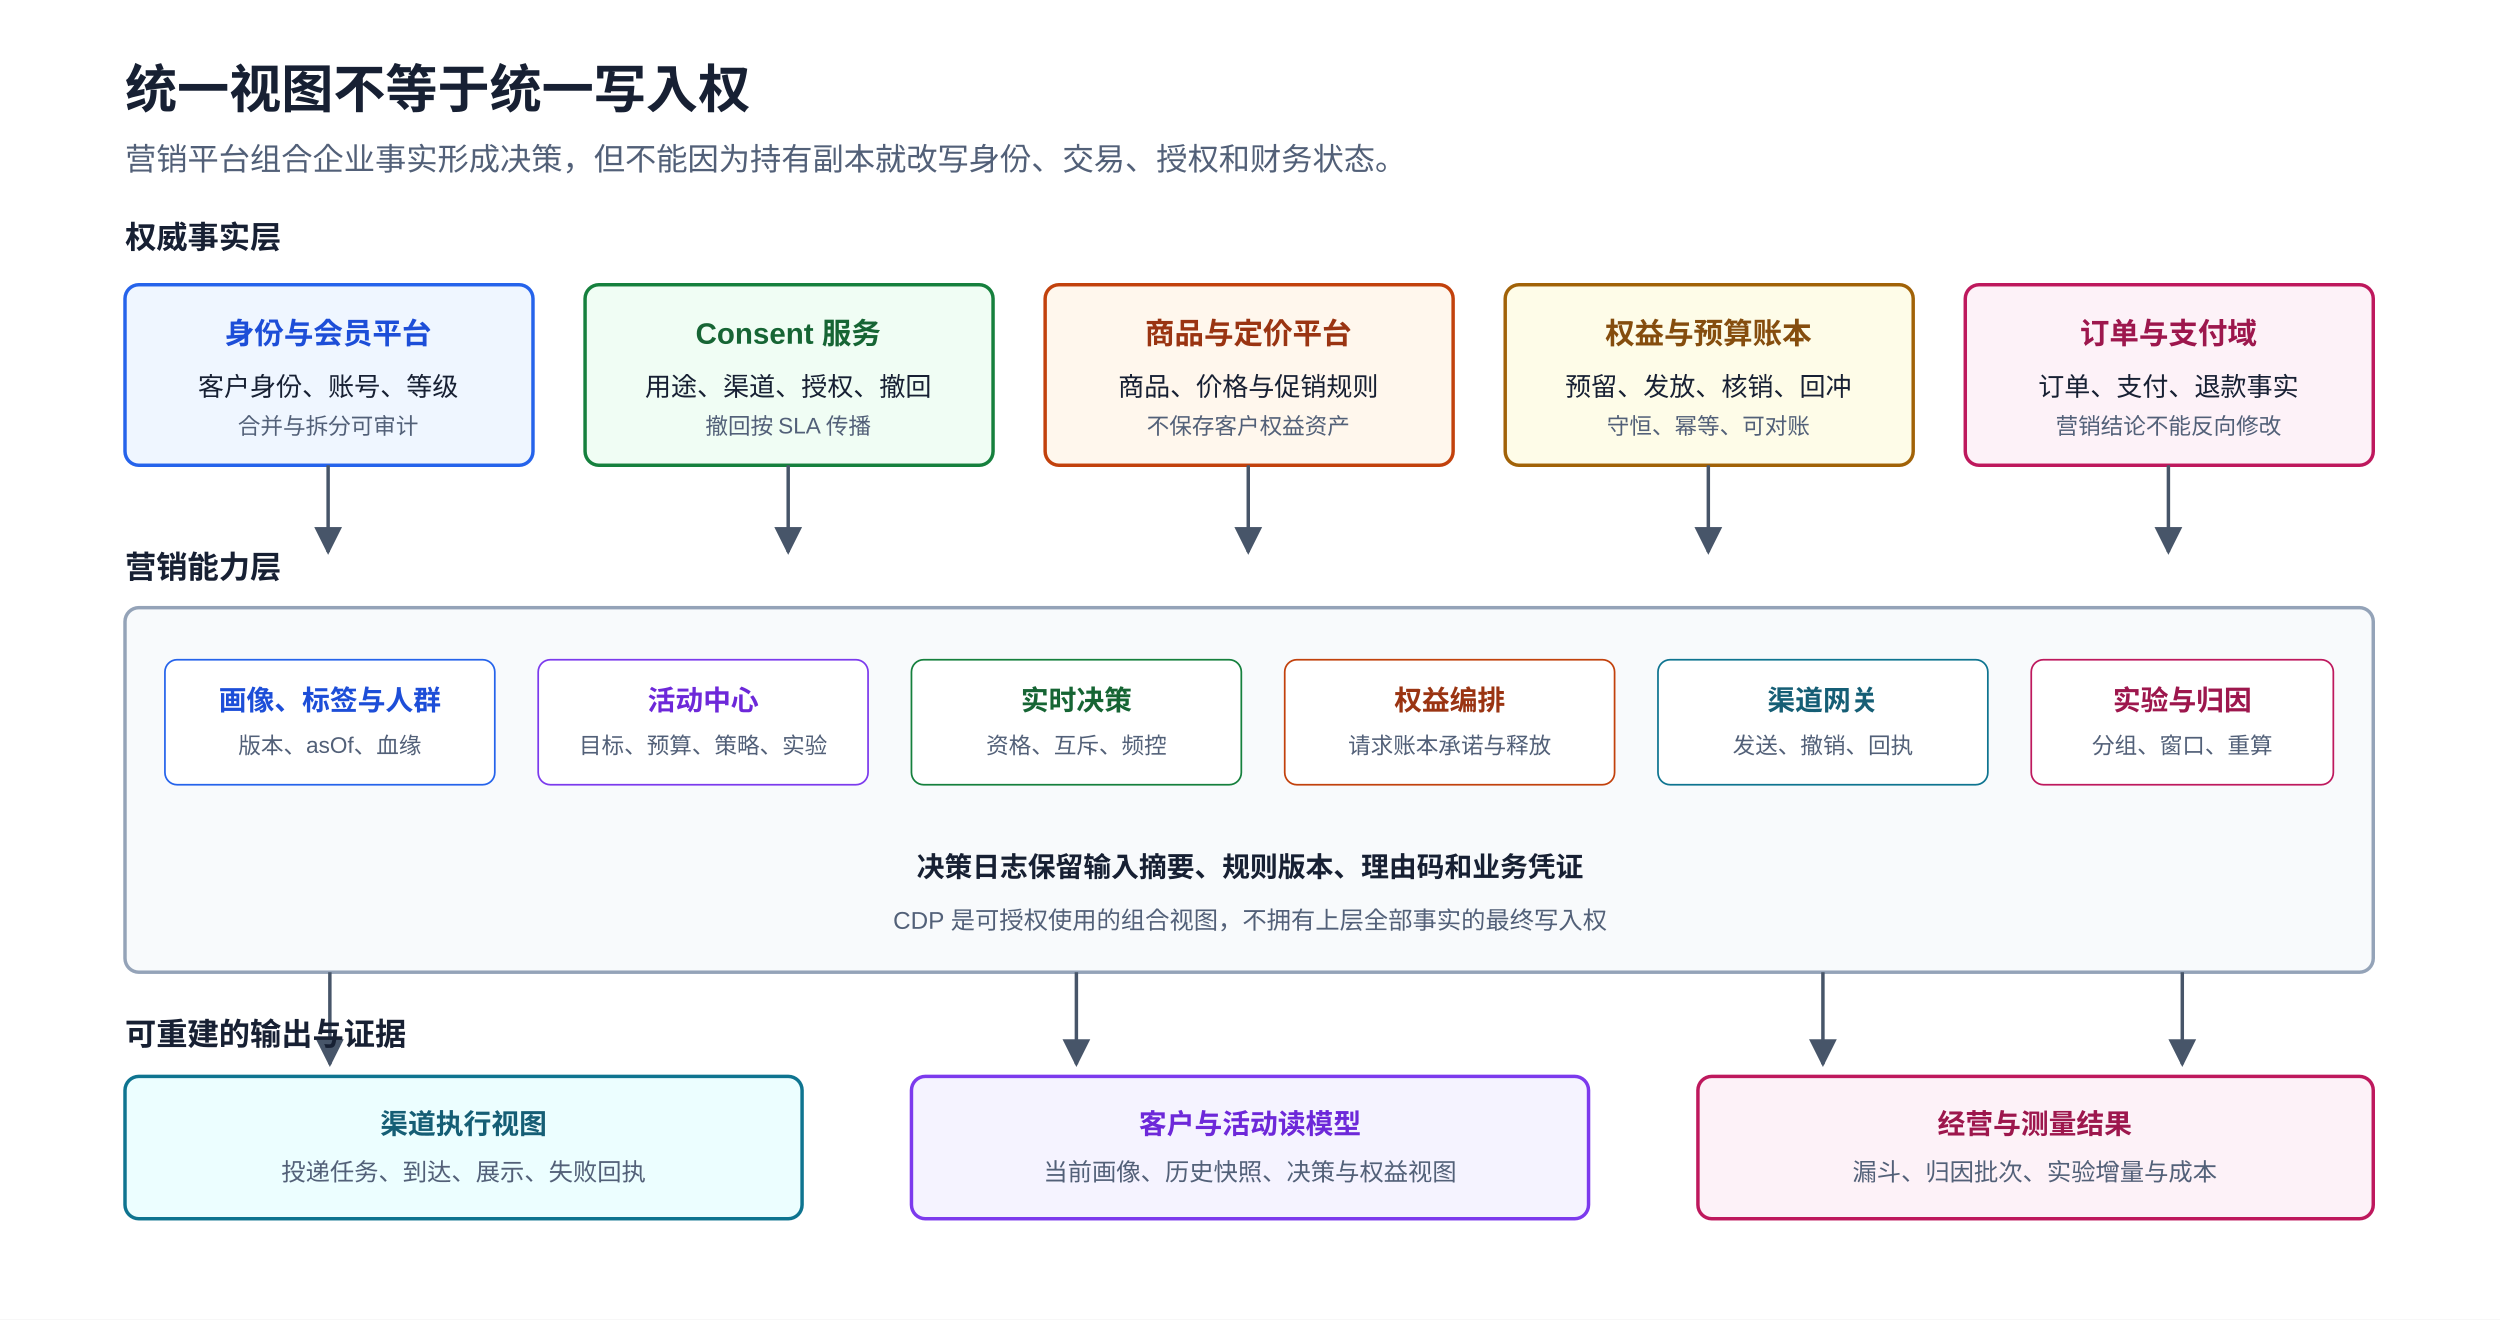
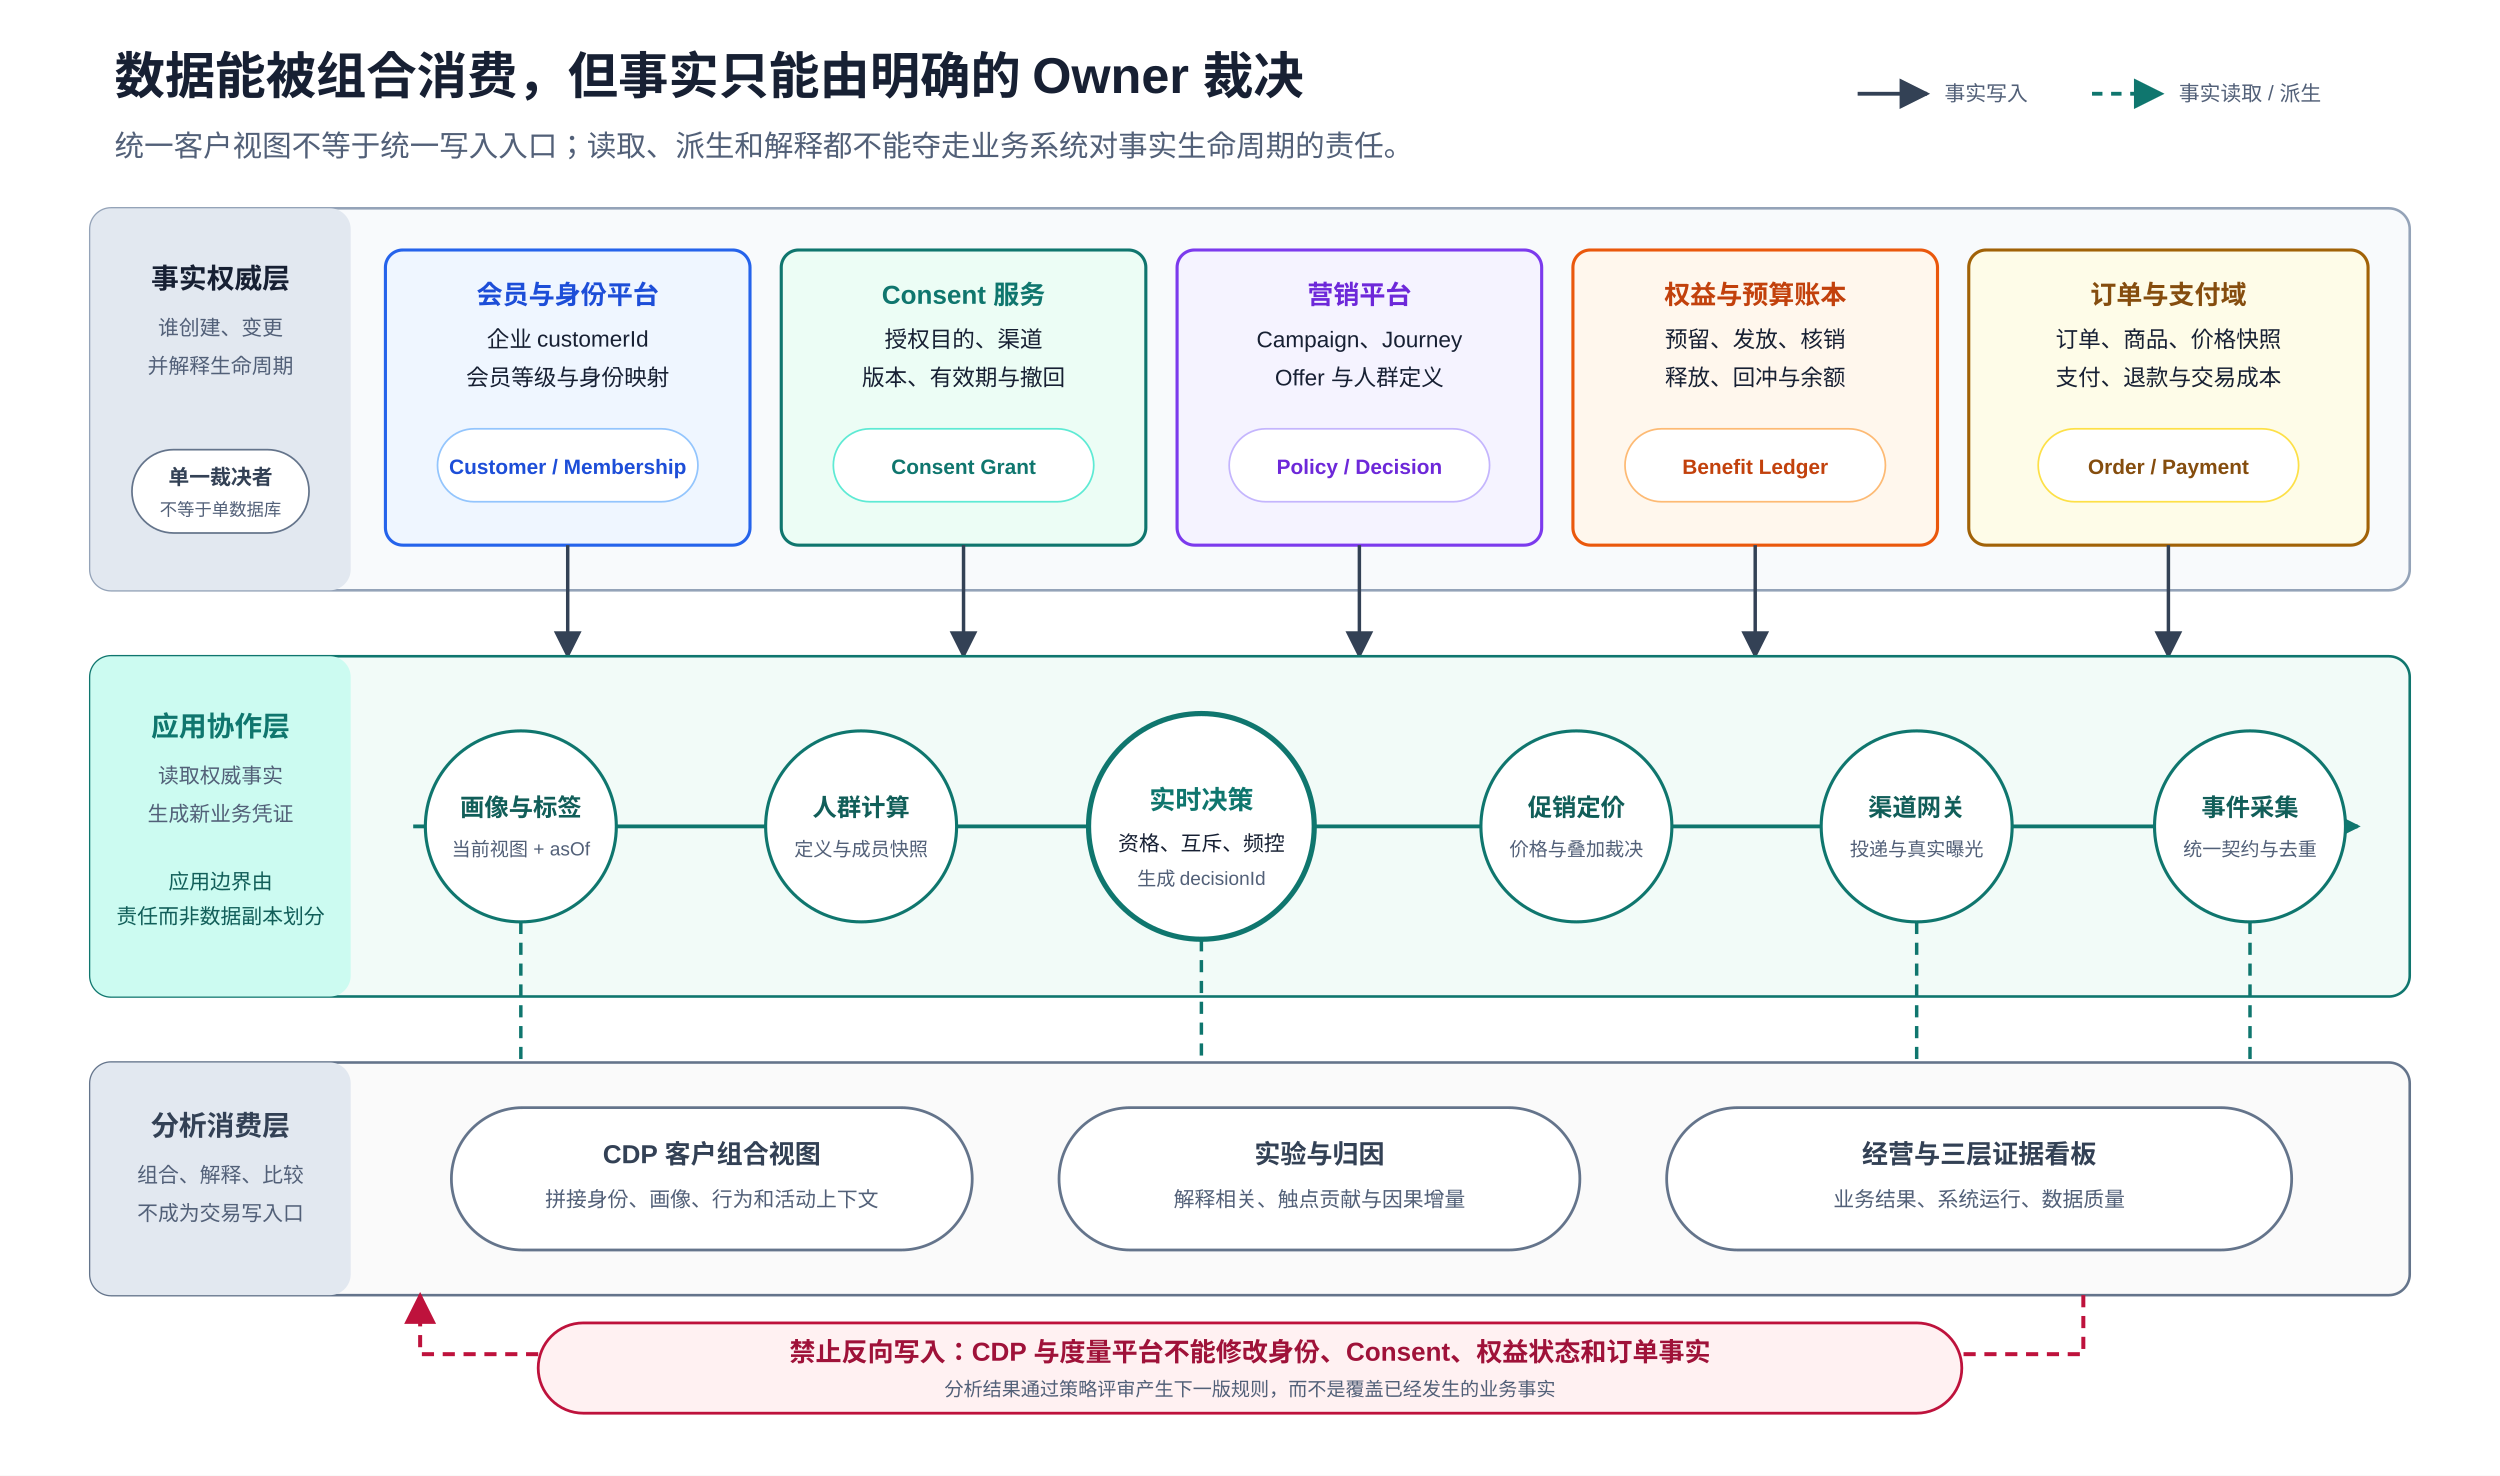
- <svg xmlns="http://www.w3.org/2000/svg" width="1440" height="760" viewBox="0 0 1440 760" role="img" aria-labelledby="title desc">
+ <svg xmlns="http://www.w3.org/2000/svg" width="1440" height="850" viewBox="0 0 1440 850" role="img" aria-labelledby="title desc">
  <defs>
-     <marker id="arrow" viewBox="0 0 10 10" refX="9" refY="5" markerWidth="8" markerHeight="8" orient="auto">
-       <path d="M0 0 L10 5 L0 10 Z" fill="#475569" />
+     <marker id="writeArrow" viewBox="0 0 10 10" refX="9" refY="5" markerWidth="8" markerHeight="8" orient="auto">
+       <path d="M0 0 L10 5 L0 10 Z" fill="#334155" />
+     </marker>
+     <marker id="readArrow" viewBox="0 0 10 10" refX="9" refY="5" markerWidth="8" markerHeight="8" orient="auto">
+       <path d="M0 0 L10 5 L0 10 Z" fill="#0f766e" />
+     </marker>
+     <marker id="stopArrow" viewBox="0 0 10 10" refX="9" refY="5" markerWidth="8" markerHeight="8" orient="auto">
+       <path d="M0 0 L10 5 L0 10 Z" fill="#be123c" />
    </marker>
  </defs>
-   <rect width="1440" height="760" fill="#ffffff" />
+   <rect width="1440" height="850" fill="#ffffff" />
  <g font-family="Arial, 'PingFang SC', sans-serif">
-     <text x="72" y="62" fill="#172033" font-size="30" font-weight="700">统一视图不等于统一写入权</text>
-     <text x="72" y="98" fill="#526078" font-size="18">营销平台组合企业事实形成决策，但不能因为持有副本就改写身份、交易、授权和财务状态。</text>
-     <text x="72" y="143" fill="#172033" font-size="18" font-weight="700">权威事实层</text>
-     <g>
-       <rect x="72" y="164" width="235" height="104" rx="8" fill="#eff6ff" stroke="#2563eb" stroke-width="2" />
-       <text x="189" y="198" text-anchor="middle" fill="#1d4ed8" font-size="17" font-weight="700">身份与会员平台</text>
-       <text x="189" y="228" text-anchor="middle" fill="#172033" font-size="15">客户身份、账号、等级</text>
-       <text x="189" y="250" text-anchor="middle" fill="#526078" font-size="13">合并与拆分可审计</text>
-       <rect x="337" y="164" width="235" height="104" rx="8" fill="#f0fdf4" stroke="#15803d" stroke-width="2" />
-       <text x="454" y="198" text-anchor="middle" fill="#166534" font-size="17" font-weight="700">Consent 服务</text>
-       <text x="454" y="228" text-anchor="middle" fill="#172033" font-size="15">用途、渠道、授权、撤回</text>
-       <text x="454" y="250" text-anchor="middle" fill="#526078" font-size="13">撤回按 SLA 传播</text>
-       <rect x="602" y="164" width="235" height="104" rx="8" fill="#fff7ed" stroke="#c2410c" stroke-width="2" />
-       <text x="719" y="198" text-anchor="middle" fill="#9a3412" font-size="17" font-weight="700">商品与定价平台</text>
-       <text x="719" y="228" text-anchor="middle" fill="#172033" font-size="15">商品、价格与促销规则</text>
-       <text x="719" y="250" text-anchor="middle" fill="#526078" font-size="13">不保存客户权益资产</text>
-       <rect x="867" y="164" width="235" height="104" rx="8" fill="#fefce8" stroke="#a16207" stroke-width="2" />
-       <text x="984" y="198" text-anchor="middle" fill="#854d0e" font-size="17" font-weight="700">权益与预算账本</text>
-       <text x="984" y="228" text-anchor="middle" fill="#172033" font-size="15">预留、发放、核销、回冲</text>
-       <text x="984" y="250" text-anchor="middle" fill="#526078" font-size="13">守恒、幂等、可对账</text>
-       <rect x="1132" y="164" width="235" height="104" rx="8" fill="#fdf2f8" stroke="#be185d" stroke-width="2" />
-       <text x="1249" y="198" text-anchor="middle" fill="#9d174d" font-size="17" font-weight="700">订单与支付域</text>
-       <text x="1249" y="228" text-anchor="middle" fill="#172033" font-size="15">订单、支付、退款事实</text>
-       <text x="1249" y="250" text-anchor="middle" fill="#526078" font-size="13">营销结论不能反向修改</text>
+     <text x="66" y="54" fill="#172033" font-size="29" font-weight="700">数据能被组合消费，但事实只能由明确的 Owner 裁决</text>
+     <text x="66" y="90" fill="#526078" font-size="17">统一客户视图不等于统一写入入口；读取、派生和解释都不能夺走业务系统对事实生命周期的责任。</text>
+     <g font-size="12">
+       <line x1="1070" y1="54" x2="1110" y2="54" stroke="#334155" stroke-width="2.2" marker-end="url(#writeArrow)" />
+       <text x="1120" y="58" fill="#526078">事实写入</text>
+       <line x1="1205" y1="54" x2="1245" y2="54" stroke="#0f766e" stroke-width="2.2" stroke-dasharray="6 5" marker-end="url(#readArrow)" />
+       <text x="1255" y="58" fill="#526078">事实读取 / 派生</text>
    </g>
-     <g stroke="#475569" stroke-width="2" fill="none" marker-end="url(#arrow)">
-       <path d="M189 268 V318" />
-       <path d="M454 268 V318" />
-       <path d="M719 268 V318" />
-       <path d="M984 268 V318" />
-       <path d="M1249 268 V318" />
+     <rect x="52" y="120" width="1336" height="220" rx="12" fill="#f8fafc" stroke="#94a3b8" stroke-width="1.5" />
+     <rect x="52" y="120" width="150" height="220" rx="12" fill="#e2e8f0" />
+     <text x="127" y="166" text-anchor="middle" fill="#172033" font-size="16" font-weight="700">事实权威层</text>
+     <text x="127" y="193" text-anchor="middle" fill="#526078" font-size="12">谁创建、变更</text>
+     <text x="127" y="215" text-anchor="middle" fill="#526078" font-size="12">并解释生命周期</text>
+     <rect x="76" y="259" width="102" height="48" rx="24" fill="#ffffff" stroke="#64748b" />
+     <text x="127" y="279" text-anchor="middle" fill="#334155" font-size="12" font-weight="700">单一裁决者</text>
+     <text x="127" y="297" text-anchor="middle" fill="#526078" font-size="10">不等于单数据库</text>
+     <g text-anchor="middle">
+       <rect x="222" y="144" width="210" height="170" rx="10" fill="#eff6ff" stroke="#2563eb" stroke-width="1.8" />
+       <text x="327" y="175" fill="#1d4ed8" font-size="15" font-weight="700">会员与身份平台</text>
+       <text x="327" y="200" fill="#172033" font-size="13">企业 customerId</text>
+       <text x="327" y="222" fill="#172033" font-size="13">会员等级与身份映射</text>
+       <rect x="252" y="247" width="150" height="42" rx="21" fill="#ffffff" stroke="#93c5fd" />
+       <text x="327" y="273" fill="#1d4ed8" font-size="12" font-weight="700">Customer / Membership</text>
+       <rect x="450" y="144" width="210" height="170" rx="10" fill="#ecfdf5" stroke="#0f766e" stroke-width="1.8" />
+       <text x="555" y="175" fill="#0f766e" font-size="15" font-weight="700">Consent 服务</text>
+       <text x="555" y="200" fill="#172033" font-size="13">授权目的、渠道</text>
+       <text x="555" y="222" fill="#172033" font-size="13">版本、有效期与撤回</text>
+       <rect x="480" y="247" width="150" height="42" rx="21" fill="#ffffff" stroke="#5eead4" />
+       <text x="555" y="273" fill="#0f766e" font-size="12" font-weight="700">Consent Grant</text>
+       <rect x="678" y="144" width="210" height="170" rx="10" fill="#f5f3ff" stroke="#7c3aed" stroke-width="1.8" />
+       <text x="783" y="175" fill="#6d28d9" font-size="15" font-weight="700">营销平台</text>
+       <text x="783" y="200" fill="#172033" font-size="13">Campaign、Journey</text>
+       <text x="783" y="222" fill="#172033" font-size="13">Offer 与人群定义</text>
+       <rect x="708" y="247" width="150" height="42" rx="21" fill="#ffffff" stroke="#c4b5fd" />
+       <text x="783" y="273" fill="#6d28d9" font-size="12" font-weight="700">Policy / Decision</text>
+       <rect x="906" y="144" width="210" height="170" rx="10" fill="#fff7ed" stroke="#ea580c" stroke-width="1.8" />
+       <text x="1011" y="175" fill="#c2410c" font-size="15" font-weight="700">权益与预算账本</text>
+       <text x="1011" y="200" fill="#172033" font-size="13">预留、发放、核销</text>
+       <text x="1011" y="222" fill="#172033" font-size="13">释放、回冲与余额</text>
+       <rect x="936" y="247" width="150" height="42" rx="21" fill="#ffffff" stroke="#fdba74" />
+       <text x="1011" y="273" fill="#c2410c" font-size="12" font-weight="700">Benefit Ledger</text>
+       <rect x="1134" y="144" width="230" height="170" rx="10" fill="#fefce8" stroke="#a16207" stroke-width="1.8" />
+       <text x="1249" y="175" fill="#854d0e" font-size="15" font-weight="700">订单与支付域</text>
+       <text x="1249" y="200" fill="#172033" font-size="13">订单、商品、价格快照</text>
+       <text x="1249" y="222" fill="#172033" font-size="13">支付、退款与交易成本</text>
+       <rect x="1174" y="247" width="150" height="42" rx="21" fill="#ffffff" stroke="#fde047" />
+       <text x="1249" y="273" fill="#854d0e" font-size="12" font-weight="700">Order / Payment</text>
    </g>
-     <text x="72" y="333" fill="#172033" font-size="18" font-weight="700">营销能力层</text>
-     <rect x="72" y="350" width="1295" height="210" rx="8" fill="#f8fafc" stroke="#94a3b8" stroke-width="2" />
-     <g>
-       <rect x="95" y="380" width="190" height="72" rx="7" fill="#ffffff" stroke="#2563eb" />
-       <text x="190" y="409" text-anchor="middle" fill="#1d4ed8" font-size="16" font-weight="700">画像、标签与人群</text>
-       <text x="190" y="434" text-anchor="middle" fill="#526078" font-size="13">版本、asOf、血缘</text>
-       <rect x="310" y="380" width="190" height="72" rx="7" fill="#ffffff" stroke="#7c3aed" />
-       <text x="405" y="409" text-anchor="middle" fill="#6d28d9" font-size="16" font-weight="700">活动中心</text>
-       <text x="405" y="434" text-anchor="middle" fill="#526078" font-size="13">目标、预算、策略、实验</text>
-       <rect x="525" y="380" width="190" height="72" rx="7" fill="#ffffff" stroke="#15803d" />
-       <text x="620" y="409" text-anchor="middle" fill="#166534" font-size="16" font-weight="700">实时决策</text>
-       <text x="620" y="434" text-anchor="middle" fill="#526078" font-size="13">资格、互斥、频控</text>
-       <rect x="740" y="380" width="190" height="72" rx="7" fill="#ffffff" stroke="#c2410c" />
-       <text x="835" y="409" text-anchor="middle" fill="#9a3412" font-size="16" font-weight="700">权益编排</text>
-       <text x="835" y="434" text-anchor="middle" fill="#526078" font-size="13">请求账本承诺与释放</text>
-       <rect x="955" y="380" width="190" height="72" rx="7" fill="#ffffff" stroke="#0e7490" />
-       <text x="1050" y="409" text-anchor="middle" fill="#155e75" font-size="16" font-weight="700">渠道网关</text>
-       <text x="1050" y="434" text-anchor="middle" fill="#526078" font-size="13">发送、撤销、回执</text>
-       <rect x="1170" y="380" width="174" height="72" rx="7" fill="#ffffff" stroke="#be185d" />
-       <text x="1257" y="409" text-anchor="middle" fill="#9d174d" font-size="16" font-weight="700">实验与归因</text>
-       <text x="1257" y="434" text-anchor="middle" fill="#526078" font-size="13">分组、窗口、重算</text>
+     <g fill="none" stroke="#334155" stroke-width="2" marker-end="url(#writeArrow)">
+       <path d="M327 314 V378" />
+       <path d="M555 314 V378" />
+       <path d="M783 314 V378" />
+       <path d="M1011 314 V378" />
+       <path d="M1249 314 V378" />
    </g>
-     <text x="720" y="505" text-anchor="middle" fill="#172033" font-size="16" font-weight="700">决策日志保留输入摘要、规则版本、理由码和业务凭证</text>
-     <text x="720" y="535" text-anchor="middle" fill="#526078" font-size="14">CDP 是可授权使用的组合视图，不拥有上层全部事实的最终写入权</text>
-     <g stroke="#475569" stroke-width="2" fill="none" marker-end="url(#arrow)">
-       <path d="M190 560 V613" />
-       <path d="M620 560 V613" />
-       <path d="M1050 560 V613" />
-       <path d="M1257 560 V613" />
+     <rect x="52" y="378" width="1336" height="196" rx="12" fill="#f2fbf8" stroke="#0f766e" stroke-width="1.5" />
+     <rect x="52" y="378" width="150" height="196" rx="12" fill="#ccfbf1" />
+     <text x="127" y="424" text-anchor="middle" fill="#0f766e" font-size="16" font-weight="700">应用协作层</text>
+     <text x="127" y="451" text-anchor="middle" fill="#526078" font-size="12">读取权威事实</text>
+     <text x="127" y="473" text-anchor="middle" fill="#526078" font-size="12">生成新业务凭证</text>
+     <text x="127" y="512" text-anchor="middle" fill="#115e59" font-size="12">应用边界由</text>
+     <text x="127" y="532" text-anchor="middle" fill="#115e59" font-size="12">责任而非数据副本划分</text>
+     <path d="M238 476 H1358" fill="none" stroke="#0f766e" stroke-width="2.2" marker-end="url(#readArrow)" />
+     <g text-anchor="middle">
+       <circle cx="300" cy="476" r="55" fill="#ffffff" stroke="#0f766e" stroke-width="1.8" />
+       <text x="300" y="470" fill="#115e59" font-size="14" font-weight="700">画像与标签</text>
+       <text x="300" y="493" fill="#526078" font-size="11">当前视图 + asOf</text>
+       <circle cx="496" cy="476" r="55" fill="#ffffff" stroke="#0f766e" stroke-width="1.8" />
+       <text x="496" y="470" fill="#115e59" font-size="14" font-weight="700">人群计算</text>
+       <text x="496" y="493" fill="#526078" font-size="11">定义与成员快照</text>
+       <circle cx="692" cy="476" r="65" fill="#ffffff" stroke="#0f766e" stroke-width="3" />
+       <text x="692" y="466" fill="#0f766e" font-size="15" font-weight="700">实时决策</text>
+       <text x="692" y="490" fill="#172033" font-size="12">资格、互斥、频控</text>
+       <text x="692" y="510" fill="#526078" font-size="11">生成 decisionId</text>
+       <circle cx="908" cy="476" r="55" fill="#ffffff" stroke="#0f766e" stroke-width="1.8" />
+       <text x="908" y="470" fill="#115e59" font-size="14" font-weight="700">促销定价</text>
+       <text x="908" y="493" fill="#526078" font-size="11">价格与叠加裁决</text>
+       <circle cx="1104" cy="476" r="55" fill="#ffffff" stroke="#0f766e" stroke-width="1.8" />
+       <text x="1104" y="470" fill="#115e59" font-size="14" font-weight="700">渠道网关</text>
+       <text x="1104" y="493" fill="#526078" font-size="11">投递与真实曝光</text>
+       <circle cx="1296" cy="476" r="55" fill="#ffffff" stroke="#0f766e" stroke-width="1.8" />
+       <text x="1296" y="470" fill="#115e59" font-size="14" font-weight="700">事件采集</text>
+       <text x="1296" y="493" fill="#526078" font-size="11">统一契约与去重</text>
    </g>
-     <text x="72" y="602" fill="#172033" font-size="18" font-weight="700">可重建的输出与证据</text>
-     <rect x="72" y="620" width="390" height="82" rx="8" fill="#ecfeff" stroke="#0e7490" stroke-width="2" />
-     <text x="267" y="653" text-anchor="middle" fill="#155e75" font-size="16" font-weight="700">渠道执行视图</text>
-     <text x="267" y="680" text-anchor="middle" fill="#526078" font-size="14">投递任务、到达、展示、失败回执</text>
-     <rect x="525" y="620" width="390" height="82" rx="8" fill="#f5f3ff" stroke="#7c3aed" stroke-width="2" />
-     <text x="720" y="653" text-anchor="middle" fill="#6d28d9" font-size="16" font-weight="700">客户与活动读模型</text>
-     <text x="720" y="680" text-anchor="middle" fill="#526078" font-size="14">当前画像、历史快照、决策与权益视图</text>
-     <rect x="978" y="620" width="389" height="82" rx="8" fill="#fdf2f8" stroke="#be185d" stroke-width="2" />
-     <text x="1172" y="653" text-anchor="middle" fill="#9d174d" font-size="16" font-weight="700">经营与测量结果</text>
-     <text x="1172" y="680" text-anchor="middle" fill="#526078" font-size="14">漏斗、归因批次、实验增量与成本</text>
+     <g fill="none" stroke="#0f766e" stroke-width="2" stroke-dasharray="7 5" marker-end="url(#readArrow)">
+       <path d="M300 531 V642" />
+       <path d="M692 541 V642" />
+       <path d="M1104 531 V642" />
+       <path d="M1296 531 V642" />
+     </g>
+     <rect x="52" y="612" width="1336" height="134" rx="12" fill="#fafafa" stroke="#64748b" stroke-width="1.5" />
+     <rect x="52" y="612" width="150" height="134" rx="12" fill="#e2e8f0" />
+     <text x="127" y="654" text-anchor="middle" fill="#334155" font-size="16" font-weight="700">分析消费层</text>
+     <text x="127" y="681" text-anchor="middle" fill="#526078" font-size="12">组合、解释、比较</text>
+     <text x="127" y="703" text-anchor="middle" fill="#526078" font-size="12">不成为交易写入口</text>
+     <g text-anchor="middle">
+       <rect x="260" y="638" width="300" height="82" rx="41" fill="#ffffff" stroke="#64748b" stroke-width="1.6" />
+       <text x="410" y="670" fill="#334155" font-size="15" font-weight="700">CDP 客户组合视图</text>
+       <text x="410" y="695" fill="#526078" font-size="12">拼接身份、画像、行为和活动上下文</text>
+       <rect x="610" y="638" width="300" height="82" rx="41" fill="#ffffff" stroke="#64748b" stroke-width="1.6" />
+       <text x="760" y="670" fill="#334155" font-size="15" font-weight="700">实验与归因</text>
+       <text x="760" y="695" fill="#526078" font-size="12">解释相关、触点贡献与因果增量</text>
+       <rect x="960" y="638" width="360" height="82" rx="41" fill="#ffffff" stroke="#64748b" stroke-width="1.6" />
+       <text x="1140" y="670" fill="#334155" font-size="15" font-weight="700">经营与三层证据看板</text>
+       <text x="1140" y="695" fill="#526078" font-size="12">业务结果、系统运行、数据质量</text>
+     </g>
+     <path d="M1200 746 V780 H242 V746" fill="none" stroke="#be123c" stroke-width="2.3" stroke-dasharray="7 5" marker-end="url(#stopArrow)" />
+     <rect x="310" y="762" width="820" height="52" rx="26" fill="#fff1f2" stroke="#be123c" stroke-width="1.6" />
+     <text x="720" y="784" text-anchor="middle" fill="#9f1239" font-size="15" font-weight="700">禁止反向写入：CDP 与度量平台不能修改身份、Consent、权益状态和订单事实</text>
+     <text x="720" y="804" text-anchor="middle" fill="#526078" font-size="11">分析结果通过策略评审产生下一版规则，而不是覆盖已经发生的业务事实</text>
  </g>
</svg>
